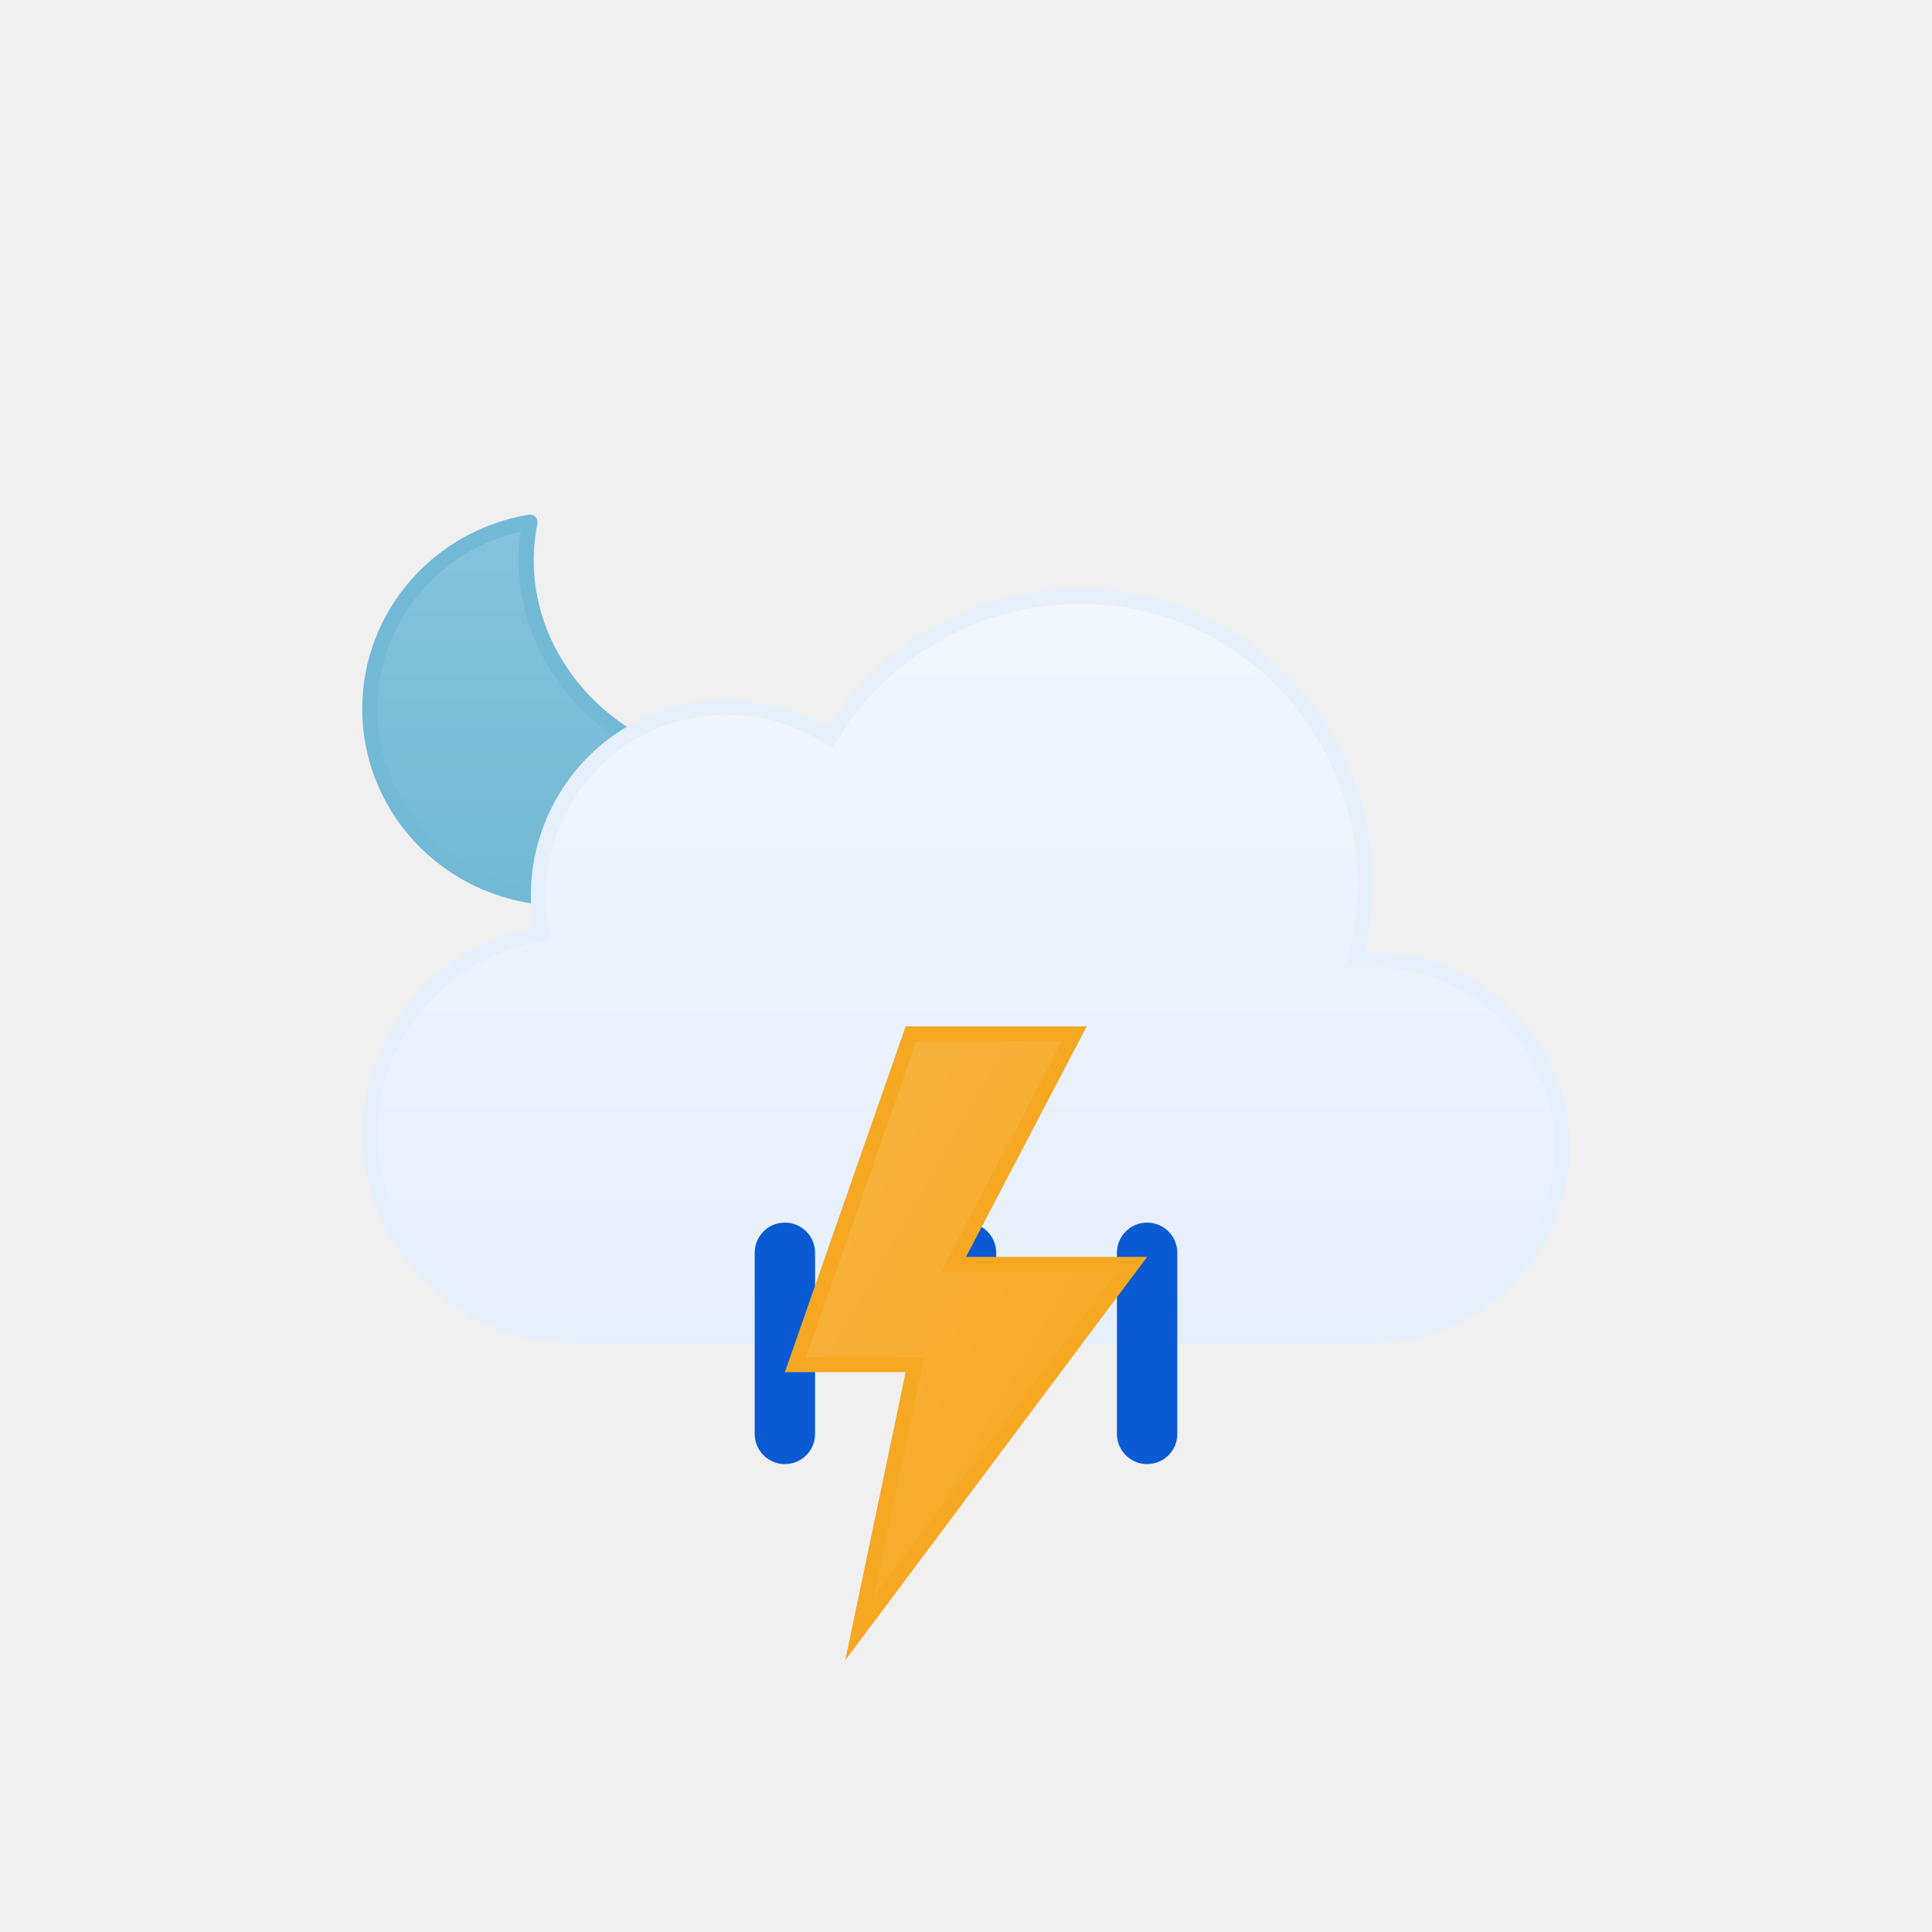
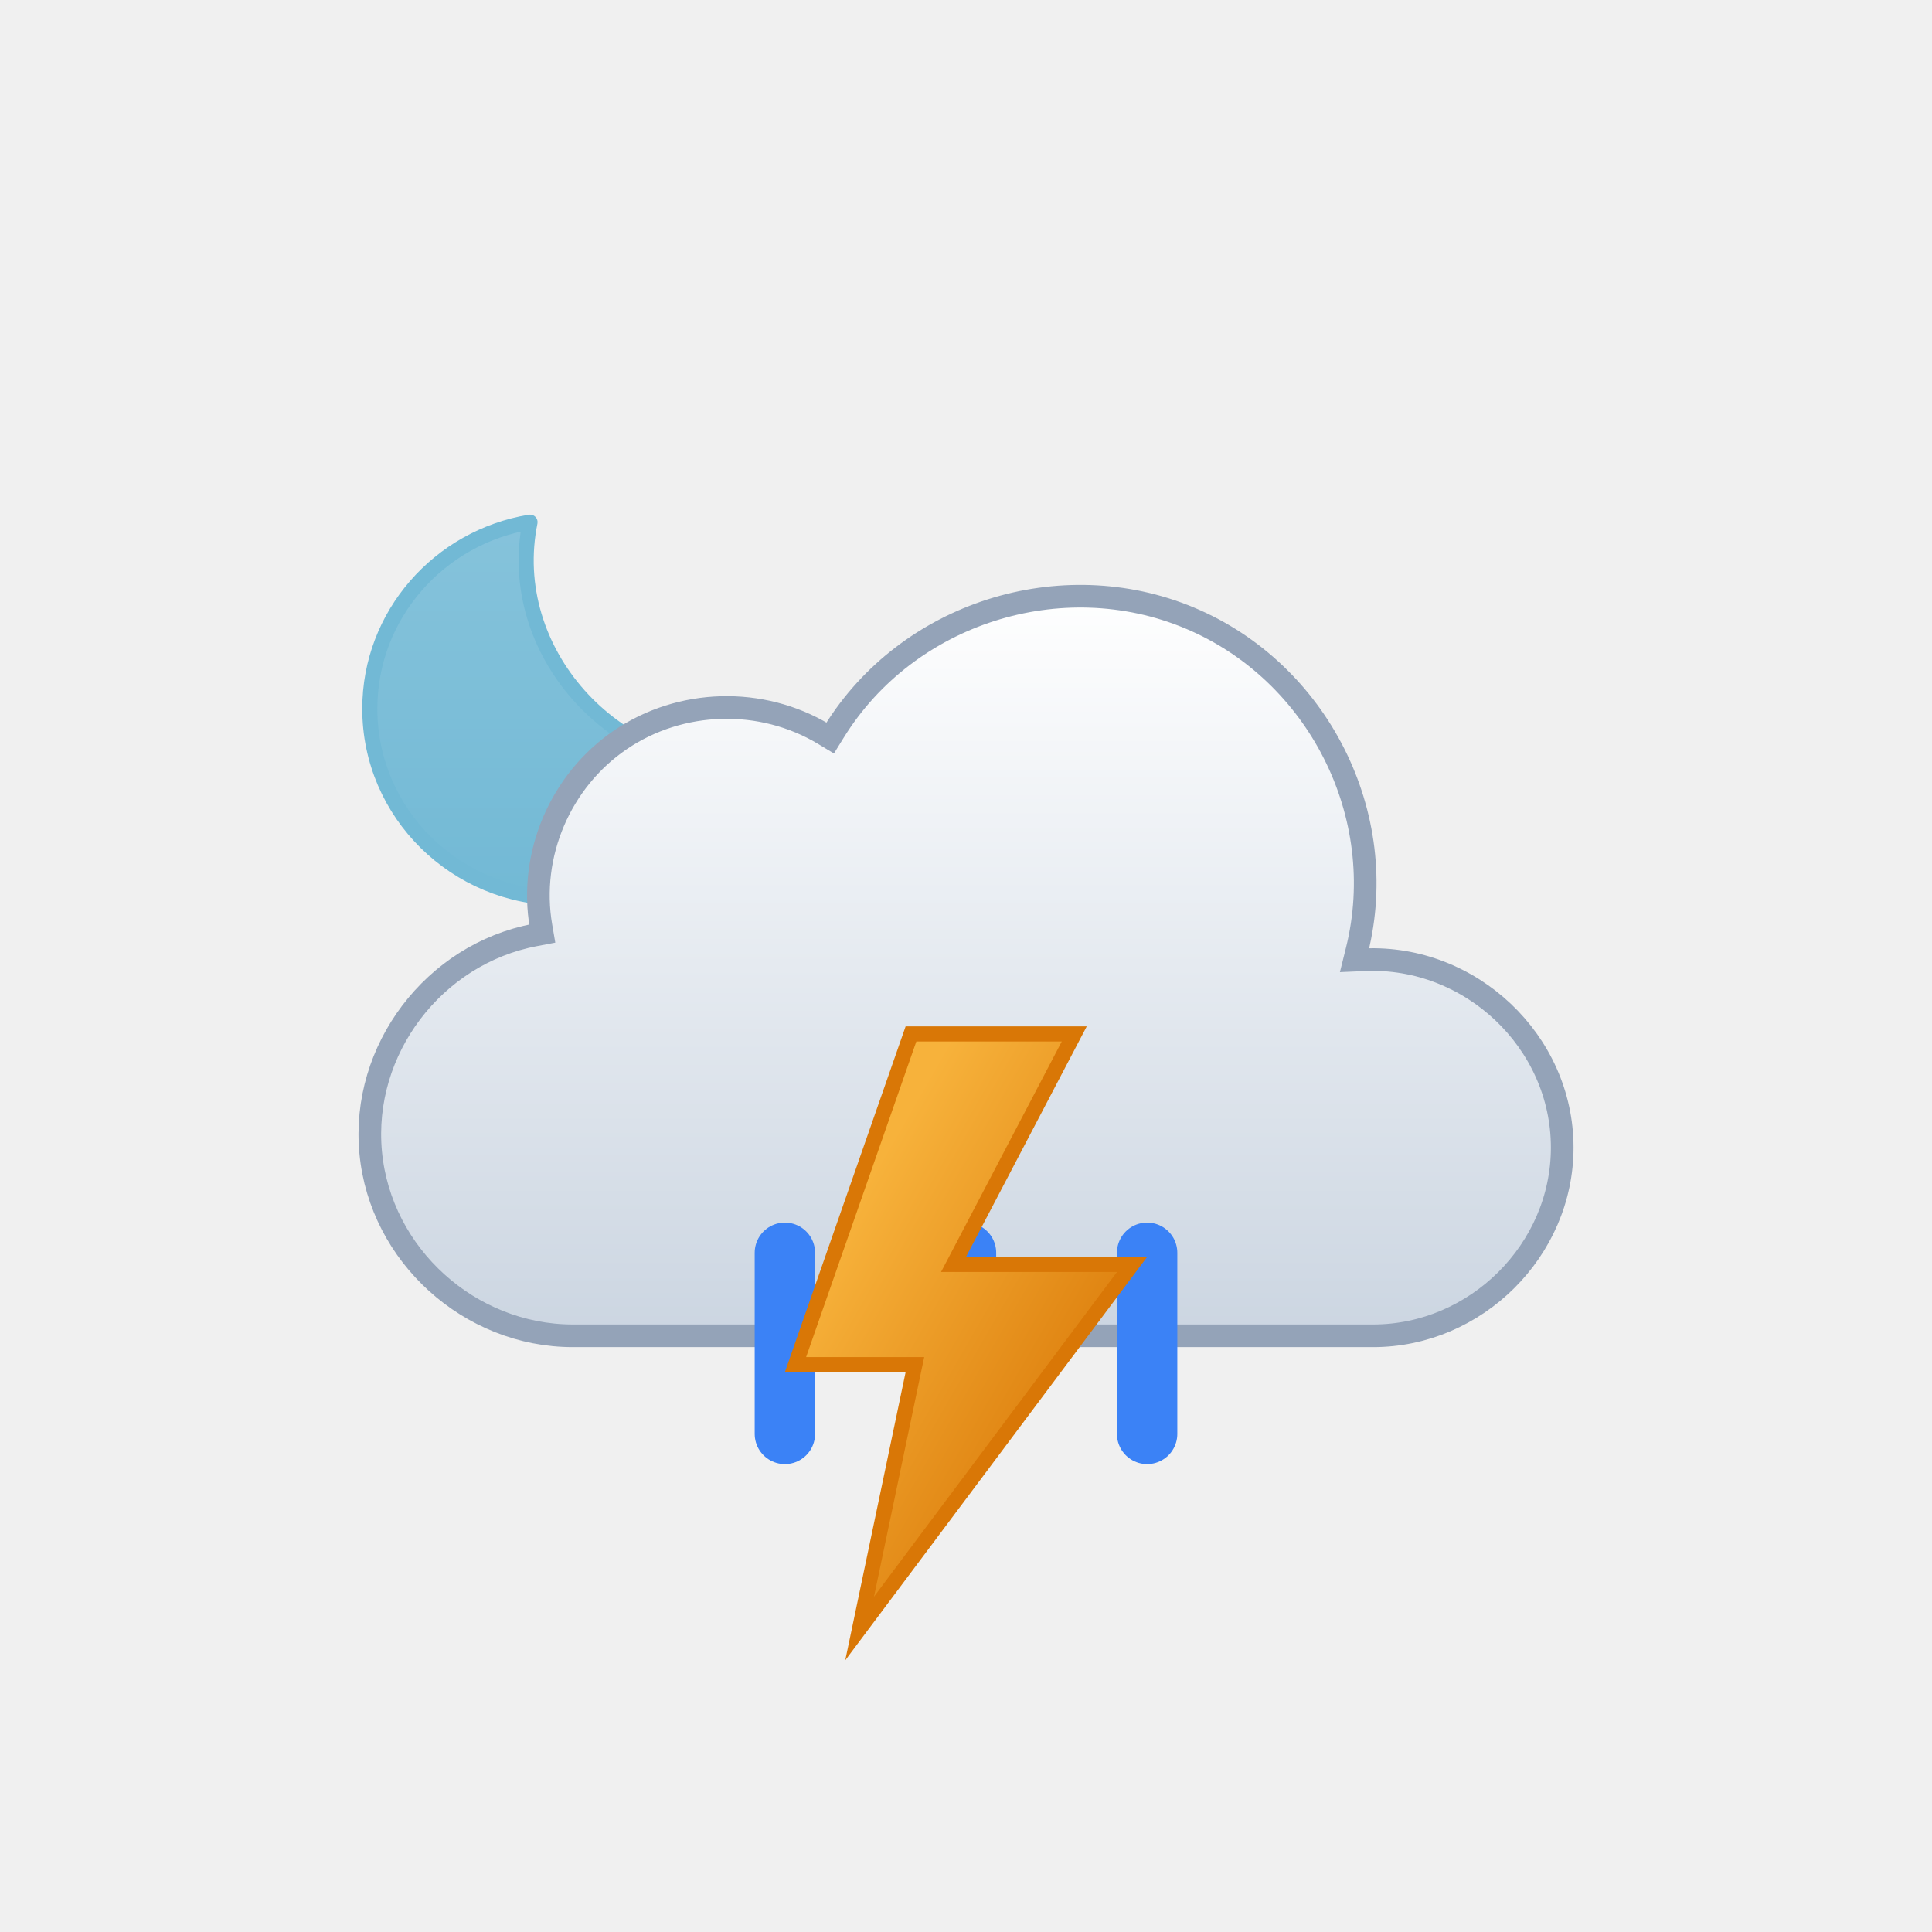
<svg xmlns="http://www.w3.org/2000/svg" viewBox="0 0 128 128" fill="none">
  <g id="thunderstorms-night-rain" clip-path="url(#clip0_1858_9939)">
    <g id="Sky">
      <g id="Moon">
        <path id="Moon_2" d="M35.115 34.595C33.378 43.163 40.753 51.214 49.313 50.783C47.673 55.834 42.889 59.5 37.218 59.5C30.188 59.5 24.5 53.879 24.5 46.959C24.5 40.745 29.088 35.584 35.115 34.595Z" fill="url(#paint0_linear_1858_9939)" stroke="#72B9D5" stroke-linecap="round" stroke-linejoin="round" />
      </g>
      <g id="Clouds">
        <g id="Cloud">
-           <path id="Cloud_2" d="M55.263 48.475C60.123 40.611 70.298 37.38 78.815 40.943C87.322 44.502 92.138 54.003 89.903 62.965L89.742 63.614L90.411 63.585C97.421 63.279 103.5 68.992 103.5 76.028C103.5 82.84 97.772 88.5 90.977 88.5H37.954C31.128 88.502 25.203 83.171 24.559 76.36C23.916 69.552 28.737 63.212 35.443 61.945L35.926 61.853L35.843 61.369C35.026 56.624 37.126 51.717 41.105 49.013C45.095 46.301 50.446 46.154 54.58 48.64L55.003 48.895L55.263 48.475Z" fill="url(#paint1_linear_1858_9939)" stroke="#E6EFFC" stroke-miterlimit="10" />
+           <path id="Cloud_2" d="M55.263 48.475C60.123 40.611 70.298 37.38 78.815 40.943C87.322 44.502 92.138 54.003 89.903 62.965L89.742 63.614L90.411 63.585C97.421 63.279 103.5 68.992 103.5 76.028C103.5 82.84 97.772 88.5 90.977 88.5H37.954C31.128 88.502 25.203 83.171 24.559 76.36C23.916 69.552 28.737 63.212 35.443 61.945L35.926 61.853L35.843 61.369C35.026 56.624 37.126 51.717 41.105 49.013C45.095 46.301 50.446 46.154 54.58 48.64L55.003 48.895L55.263 48.475Z" fill="url(#paint1_linear_1858_9939)" stroke="#94A3B8" stroke-width="1.5" stroke-miterlimit="10" />
        </g>
      </g>
    </g>
    <g id="Precipitation">
      <g id="Raindrops">
-         <path id="Raindrop 1" d="M52 83V95" stroke="#0A5AD4" stroke-width="4" stroke-linecap="round" />
-         <path id="Raindrop 2" d="M64 83V95" stroke="#0A5AD4" stroke-width="4" stroke-linecap="round" />
-         <path id="Raindrop 3" d="M76 83V95" stroke="#0A5AD4" stroke-width="4" stroke-linecap="round" />
+         <path id="Raindrop 1" d="M52 83V95" stroke="#3B82F6" stroke-width="4" stroke-linecap="round" />
+         <path id="Raindrop 2" d="M64 83V95" stroke="#3B82F6" stroke-width="4" stroke-linecap="round" />
+         <path id="Raindrop 3" d="M76 83V95" stroke="#3B82F6" stroke-width="4" stroke-linecap="round" />
      </g>
    </g>
    <g id="Lightning">
-       <path id="Lightning Bolt" d="M71.173 68.5L63.557 83.041L63.173 83.772H75.002L56.952 107.892L60.489 91.012L60.616 90.409H52.704L60.355 68.5H71.173Z" fill="url(#paint2_linear_1858_9939)" stroke="#F6A823" stroke-miterlimit="10" />
+       <path id="Lightning Bolt" d="M71.173 68.5L63.557 83.041L63.173 83.772H75.002L56.952 107.892L60.489 91.012L60.616 90.409H52.704L60.355 68.5H71.173Z" fill="url(#paint2_linear_1858_9939)" stroke="#D97706" stroke-miterlimit="10" />
    </g>
  </g>
  <defs>
    <linearGradient id="paint0_linear_1858_9939" x1="37" y1="34" x2="37" y2="60" gradientUnits="userSpaceOnUse">
      <stop stop-color="#86C3DB" />
      <stop offset="1" stop-color="#72B9D5" />
    </linearGradient>
    <linearGradient id="paint1_linear_1858_9939" x1="64.001" y1="39" x2="64.001" y2="89" gradientUnits="userSpaceOnUse">
-       <stop stop-color="#F3F7FE" />
-       <stop offset="1" stop-color="#E6EFFC" />
+       <stop stop-color="#FFFFFF" />
+       <stop offset="1" stop-color="#CBD5E1" />
    </linearGradient>
    <linearGradient id="paint2_linear_1858_9939" x1="64.528" y1="66.038" x2="84.414" y2="77.457" gradientUnits="userSpaceOnUse">
      <stop stop-color="#F7B23B" />
-       <stop offset="1" stop-color="#F6A823" />
+       <stop offset="1" stop-color="#D97706" />
    </linearGradient>
    <clipPath id="clip0_1858_9939">
      <rect width="128" height="128" fill="white" />
    </clipPath>
  </defs>
</svg>
